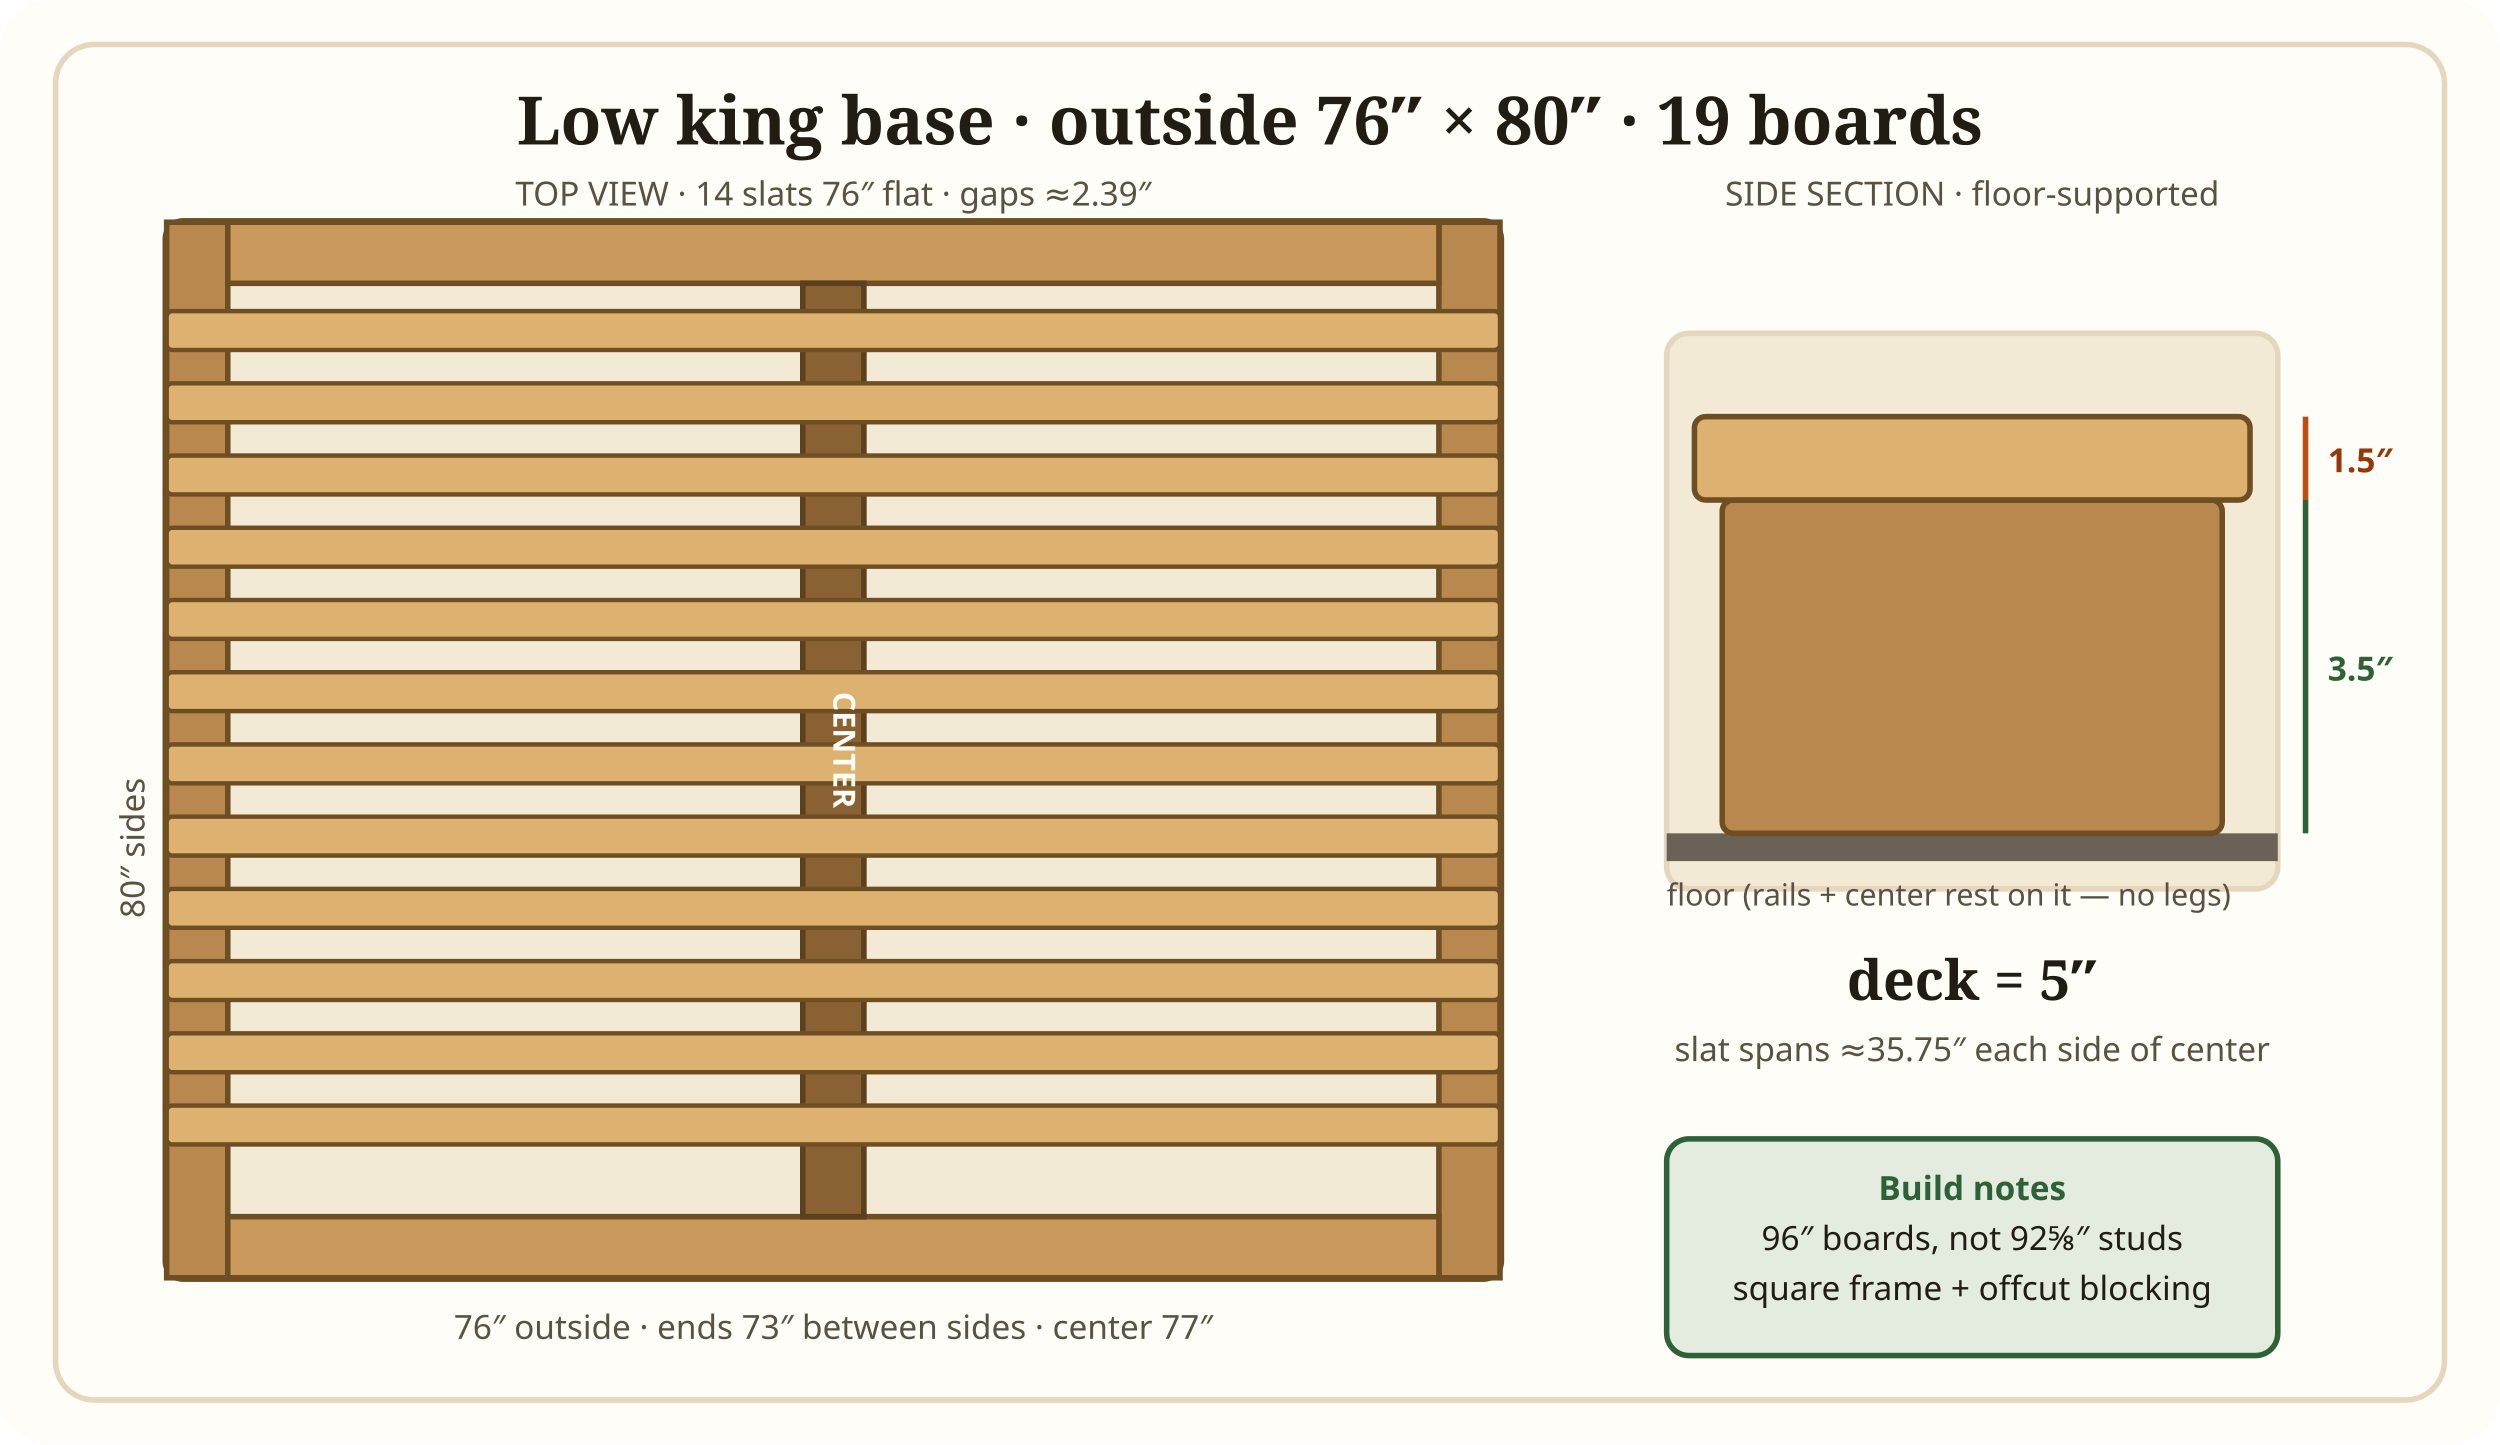
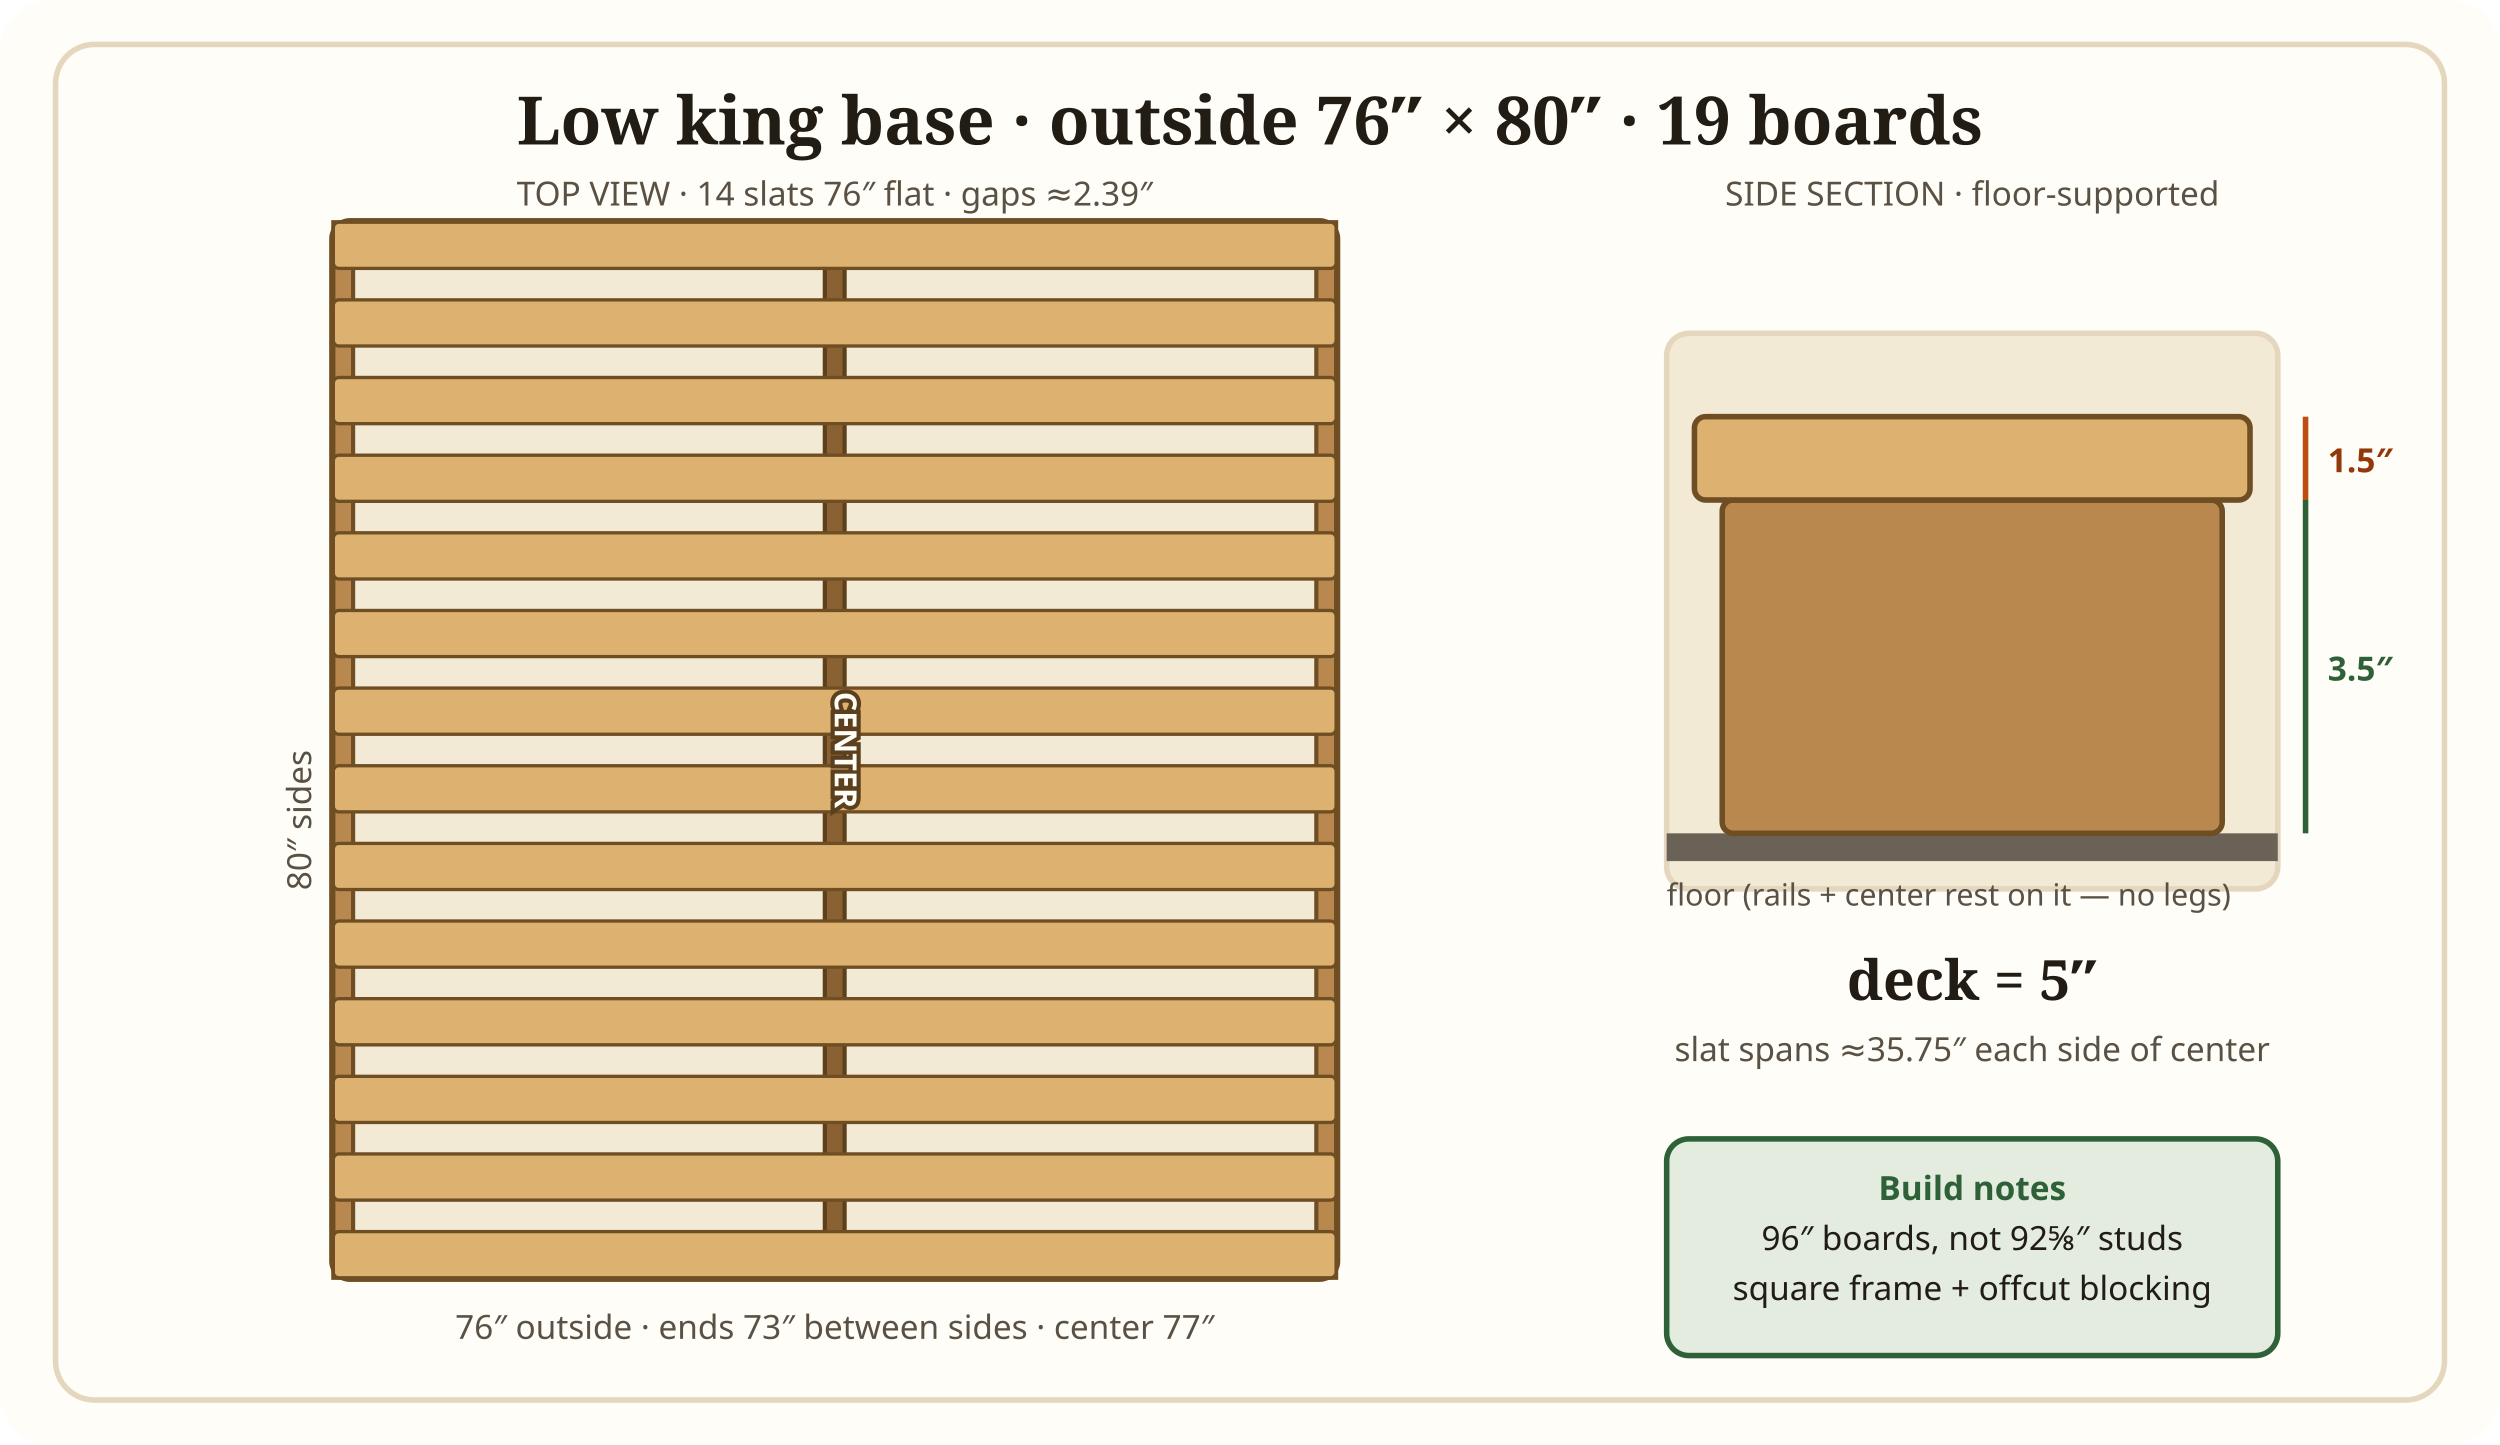
<svg xmlns="http://www.w3.org/2000/svg" viewBox="0 0 900 520" role="img" aria-labelledby="bpT bpD">
  <rect width="900" height="520" rx="18" fill="#FFFDF7" />
  <rect x="20" y="16" width="860" height="488" rx="14" fill="none" stroke="#E4D7BE" stroke-width="2" />
  <text x="450" y="52" text-anchor="middle" font-family="Georgia,serif" font-size="24" font-weight="bold" fill="#211C14">Low king base · outside 76″ × 80″ · 19 boards</text>
  <g font-family="system-ui,sans-serif" font-size="13" fill="#211C14">
-     <rect x="60" y="80" width="480" height="380" rx="6" fill="#F3EAD6" stroke="#6E4E22" stroke-width="3" />
-     <rect x="60" y="80" width="22" height="380" fill="#B9884E" stroke="#6E4E22" stroke-width="2" />
-     <rect x="518" y="80" width="22" height="380" fill="#B9884E" stroke="#6E4E22" stroke-width="2" />
-     <rect x="82" y="80" width="436" height="22" fill="#C99A5B" stroke="#6E4E22" stroke-width="2" />
-     <rect x="82" y="438" width="436" height="22" fill="#C99A5B" stroke="#6E4E22" stroke-width="2" />
-     <rect x="289" y="102" width="22" height="336" fill="#8A6132" stroke="#5C3F1C" stroke-width="2" />
-     <g fill="#DDB271" stroke="#6E4E22" stroke-width="1.6">
-       <rect x="60" y="112" width="480" height="14" rx="2" />
-       <rect x="60" y="138" width="480" height="14" rx="2" />
-       <rect x="60" y="164" width="480" height="14" rx="2" />
-       <rect x="60" y="190" width="480" height="14" rx="2" />
-       <rect x="60" y="216" width="480" height="14" rx="2" />
-       <rect x="60" y="242" width="480" height="14" rx="2" />
-       <rect x="60" y="268" width="480" height="14" rx="2" />
-       <rect x="60" y="294" width="480" height="14" rx="2" />
-       <rect x="60" y="320" width="480" height="14" rx="2" />
-       <rect x="60" y="346" width="480" height="14" rx="2" />
-       <rect x="60" y="372" width="480" height="14" rx="2" />
-       <rect x="60" y="398" width="480" height="14" rx="2" />
+     <rect x="120" y="80" width="361" height="380" rx="6" fill="#F3EAD6" stroke="#6E4E22" stroke-width="3" />
+     <rect x="120" y="80" width="7.12" height="380" fill="#B9884E" stroke="#6E4E22" stroke-width="1.5" />
+     <rect x="473.88" y="80" width="7.12" height="380" fill="#B9884E" stroke="#6E4E22" stroke-width="1.5" />
+     <rect x="127.12" y="80" width="346.76" height="7.12" fill="#C99A5B" stroke="#6E4E22" stroke-width="1.5" />
+     <rect x="127.12" y="452.88" width="346.76" height="7.12" fill="#C99A5B" stroke="#6E4E22" stroke-width="1.5" />
+     <rect x="296.94" y="87.12" width="7.12" height="365.76" fill="#8A6132" stroke="#5C3F1C" stroke-width="1.5" />
+     <g fill="#DDB271" stroke="#6E4E22" stroke-width="1.2">
+       <rect x="120" y="80" width="361" height="16.62" rx="2" />
+       <rect x="120" y="107.95" width="361" height="16.62" rx="2" />
+       <rect x="120" y="135.9" width="361" height="16.62" rx="2" />
+       <rect x="120" y="163.86" width="361" height="16.62" rx="2" />
+       <rect x="120" y="191.81" width="361" height="16.62" rx="2" />
+       <rect x="120" y="219.76" width="361" height="16.62" rx="2" />
+       <rect x="120" y="247.71" width="361" height="16.62" rx="2" />
+       <rect x="120" y="275.66" width="361" height="16.62" rx="2" />
+       <rect x="120" y="303.62" width="361" height="16.62" rx="2" />
+       <rect x="120" y="331.57" width="361" height="16.62" rx="2" />
+       <rect x="120" y="359.52" width="361" height="16.62" rx="2" />
+       <rect x="120" y="387.47" width="361" height="16.62" rx="2" />
+       <rect x="120" y="415.42" width="361" height="16.62" rx="2" />
+       <rect x="120" y="443.38" width="361" height="16.62" rx="2" />
    </g>
-     <text x="300" y="74" text-anchor="middle" font-size="12" fill="#5A5145">TOP VIEW · 14 slats 76″ flat · gaps ≈2.39″</text>
-     <text x="52" y="280" text-anchor="end" font-size="12" fill="#5A5145" transform="rotate(-90 52,280)">80″ sides</text>
-     <text x="300" y="482" text-anchor="middle" font-size="12" fill="#5A5145">76″ outside · ends 73″ between sides · center 77″</text>
-     <text x="300" y="270" text-anchor="middle" font-size="11" font-weight="bold" fill="#FFFDF7" transform="rotate(90 300,270)">CENTER</text>
+     <text x="300.5" y="74" text-anchor="middle" font-size="12" fill="#5A5145">TOP VIEW · 14 slats 76″ flat · gaps ≈2.39″</text>
+     <text x="112" y="270" text-anchor="end" font-size="12" fill="#5A5145" transform="rotate(-90 112,270)">80″ sides</text>
+     <text x="300.5" y="482" text-anchor="middle" font-size="12" fill="#5A5145">76″ outside · ends 73″ between sides · center 77″</text>
+     <text x="300.5" y="270" text-anchor="middle" font-size="11" font-weight="bold" fill="#FFFDF7" stroke="#5C3F1C" stroke-width="3" paint-order="stroke" transform="rotate(90 300.5,270)">CENTER</text>
  </g>
  <g font-family="system-ui,sans-serif">
    <text x="710" y="74" text-anchor="middle" font-size="12" fill="#5A5145">SIDE SECTION · floor-supported</text>
    <rect x="600" y="120" width="220" height="200" rx="8" fill="#F3EAD6" stroke="#E4D7BE" stroke-width="2" />
    <rect x="600" y="300" width="220" height="10" fill="#6B6257" />
    <text x="600" y="326" font-size="11" fill="#5A5145">floor (rails + center rest on it — no legs)</text>
    <rect x="620" y="180" width="180" height="120" rx="4" fill="#B9884E" stroke="#6E4E22" stroke-width="2" />
    <rect x="610" y="150" width="200" height="30" rx="4" fill="#DDB271" stroke="#6E4E22" stroke-width="2" />
    <line x1="830" y1="150" x2="830" y2="180" stroke="#BC4E12" stroke-width="2" />
    <text x="838" y="170" font-size="12" font-weight="bold" fill="#93380A">1.5″</text>
    <line x1="830" y1="180" x2="830" y2="300" stroke="#2F6138" stroke-width="2" />
    <text x="838" y="245" font-size="12" font-weight="bold" fill="#2F6138">3.5″</text>
    <text x="710" y="360" text-anchor="middle" font-family="Georgia,serif" font-size="20" font-weight="bold" fill="#211C14">deck = 5″</text>
    <text x="710" y="382" text-anchor="middle" font-size="12" fill="#5A5145">slat spans ≈35.75″ each side of center</text>
    <g font-size="12" fill="#211C14">
      <rect x="600" y="410" width="220" height="78" rx="8" fill="#E3ECDF" stroke="#2F6138" stroke-width="2" />
      <text x="710" y="432" text-anchor="middle" font-weight="bold" fill="#2F6138">Build notes</text>
      <text x="710" y="450" text-anchor="middle">96″ boards, not 92⅝″ studs</text>
      <text x="710" y="468" text-anchor="middle">square frame + offcut blocking</text>
    </g>
  </g>
</svg>
